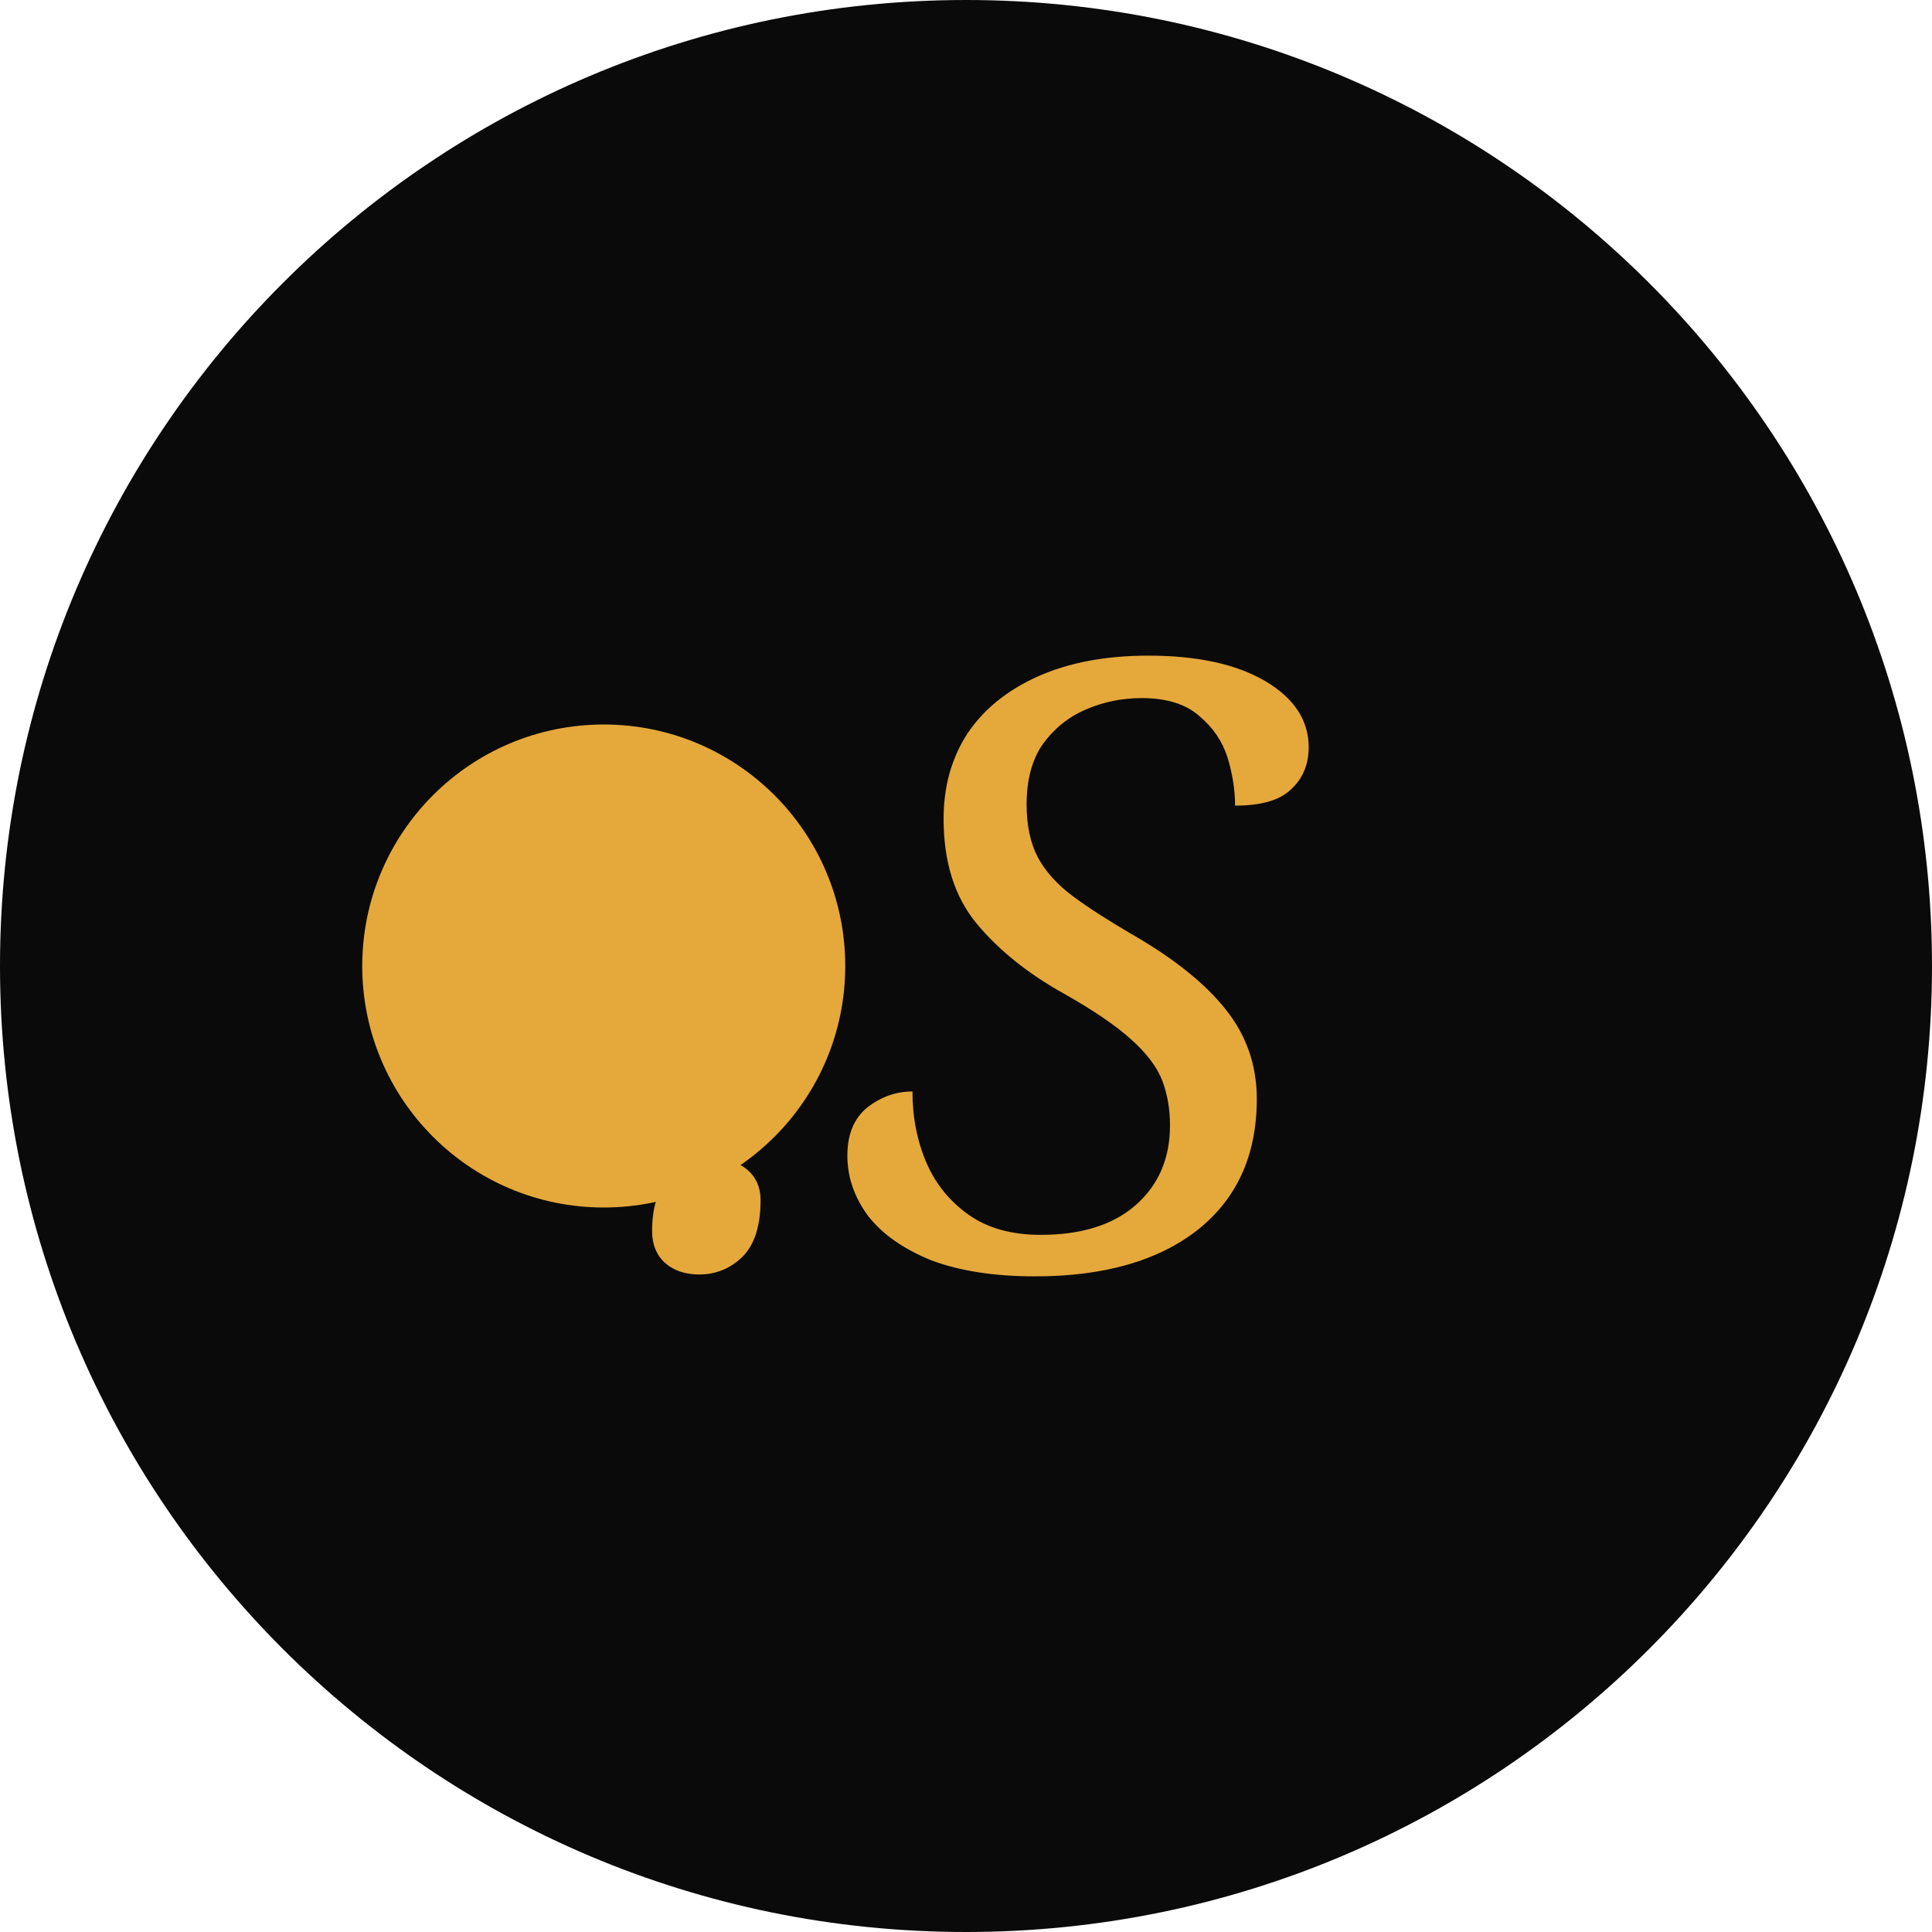
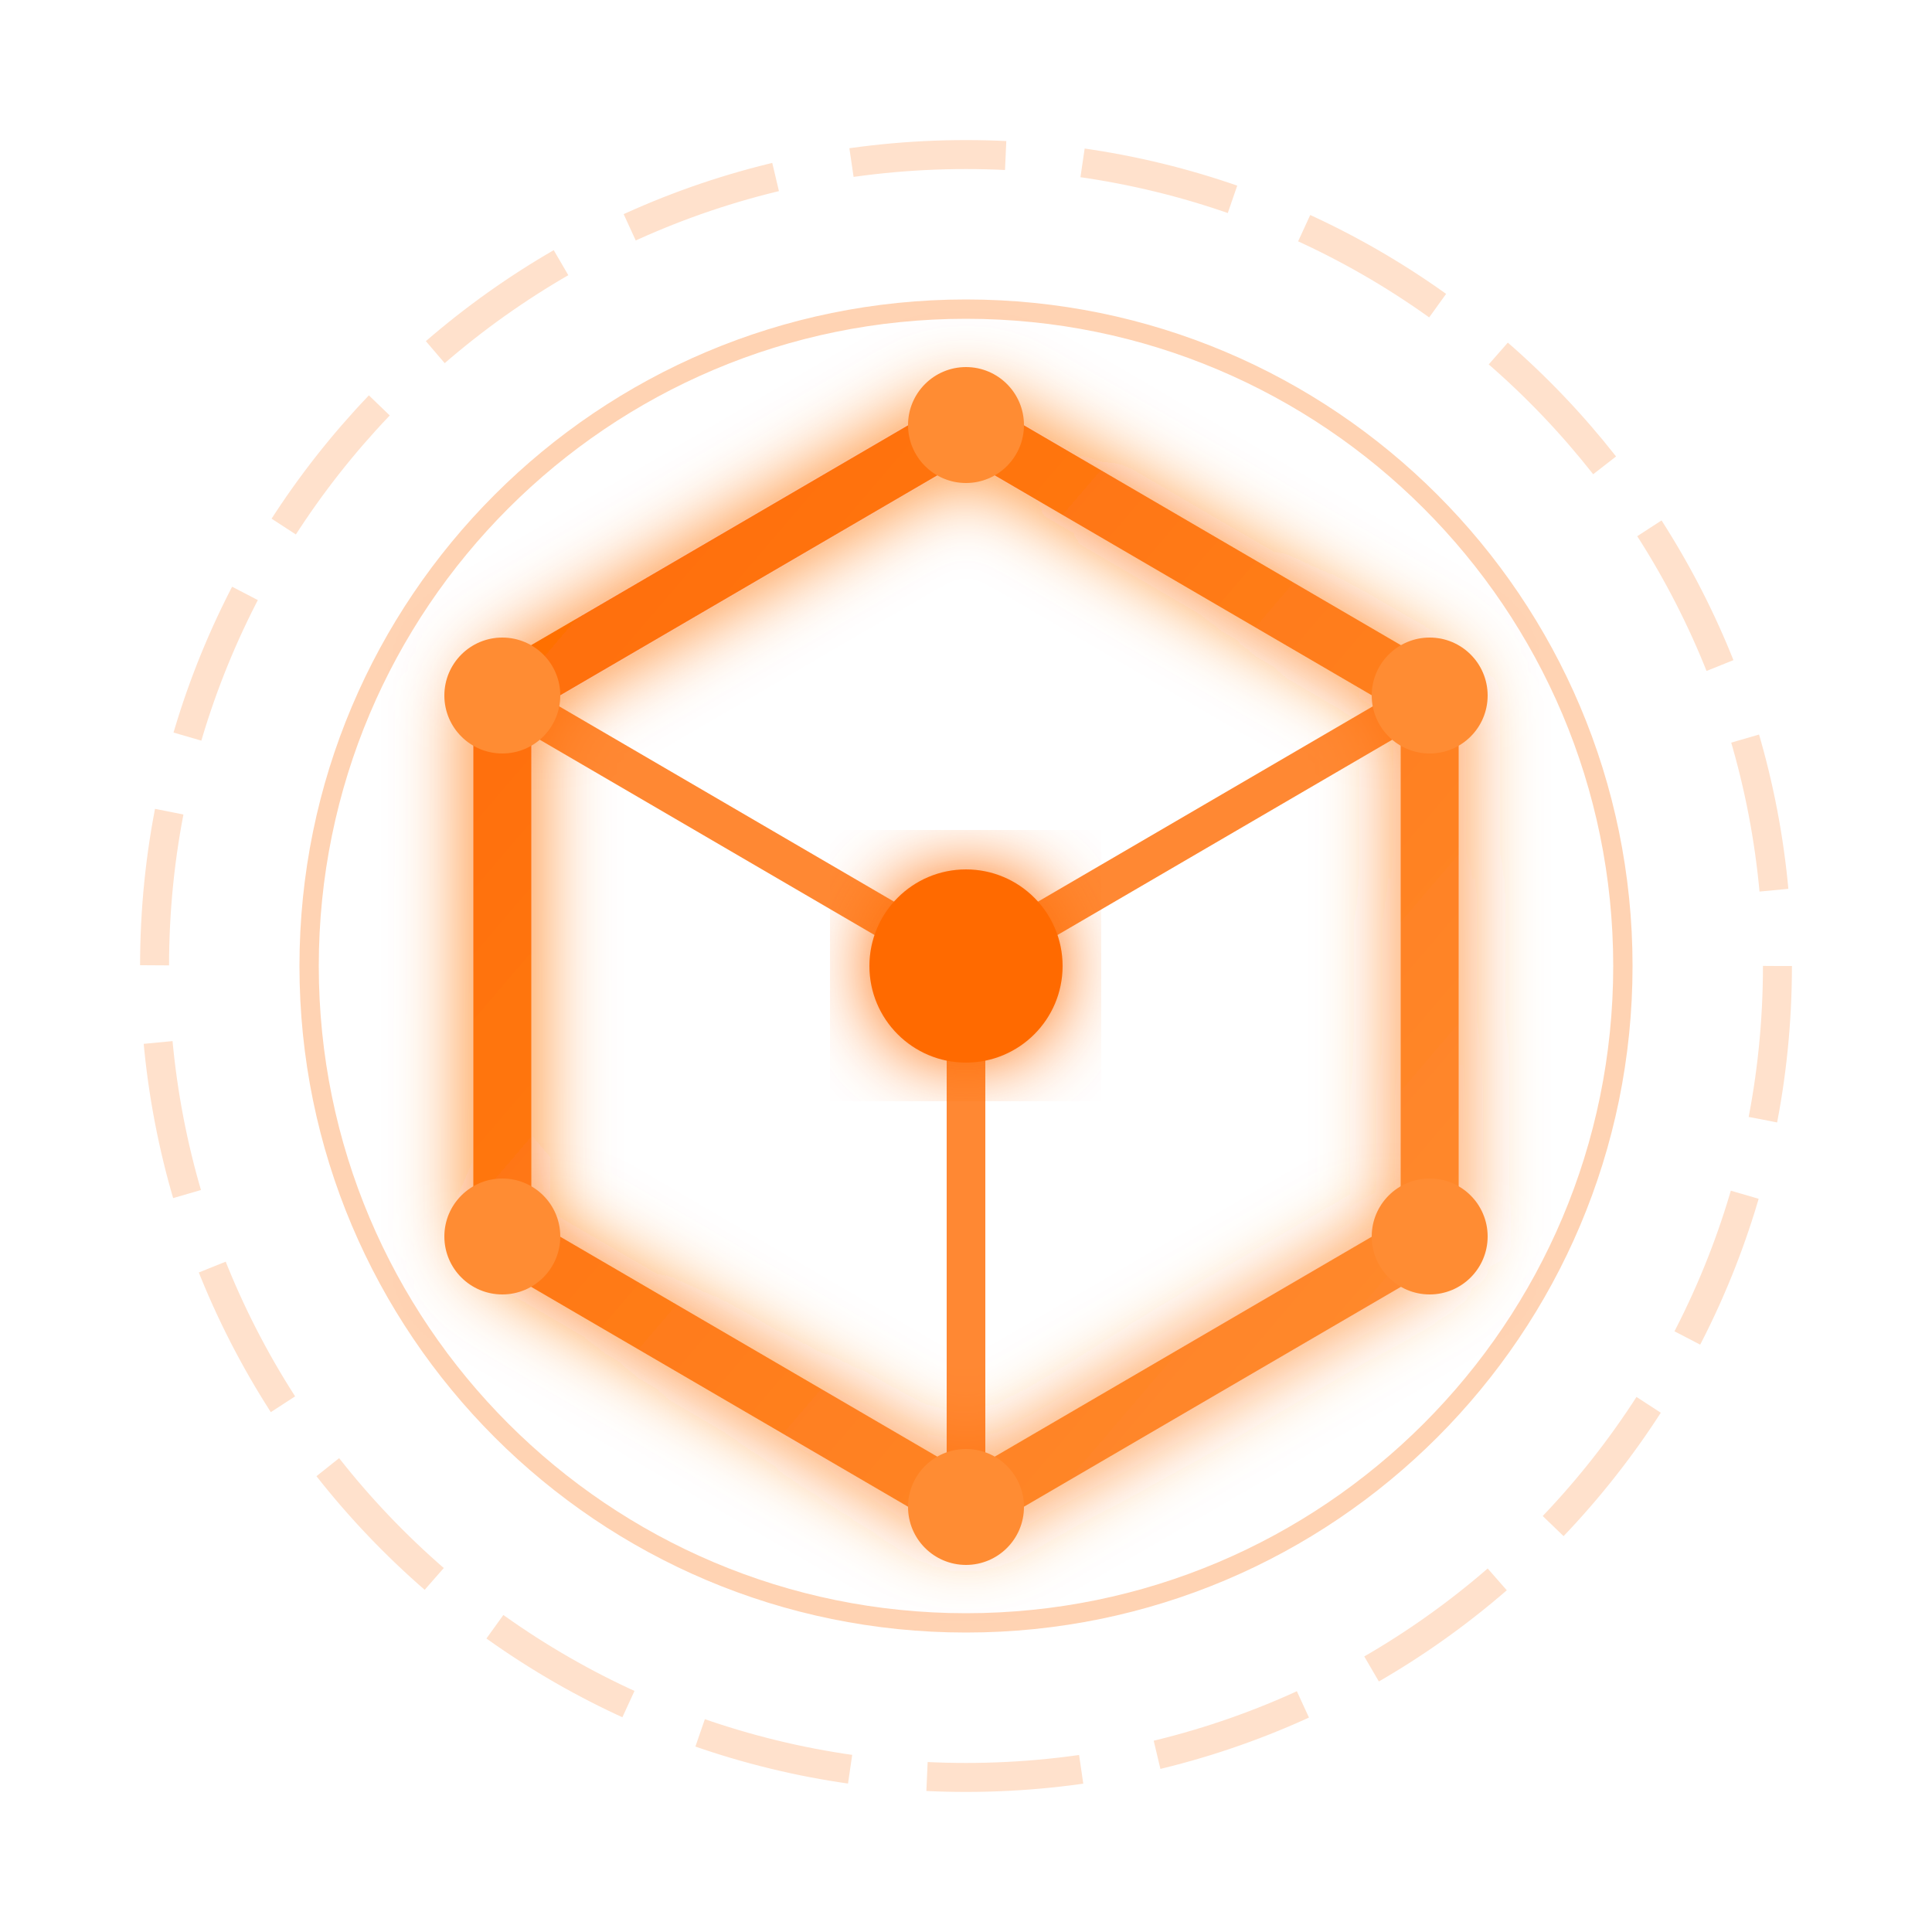
- <svg xmlns="http://www.w3.org/2000/svg" viewBox="0 0 32 32">
-   <circle cx="16" cy="16" r="16" fill="#0a0a0a" />
-   <circle cx="10" cy="16" r="4" fill="#e5a83b" />
-   <text x="16" y="21" font-family="Georgia,serif" font-size="14" font-style="italic" fill="#e5a83b" text-anchor="middle">.S</text>
+ <svg xmlns="http://www.w3.org/2000/svg" viewBox="0 0 100 100" width="100%" height="100%">
+   <defs>
+     <linearGradient id="brandGradient" x1="0%" y1="0%" x2="100%" y2="100%">
+       <stop offset="0%" stop-color="#ff6b00" />
+       <stop offset="100%" stop-color="#ff8c33" />
+     </linearGradient>
+     <filter id="subtleGlow" x="-20%" y="-20%" width="140%" height="140%">
+       <feGaussianBlur stdDeviation="2" result="blur" />
+       <feComposite in="SourceGraphic" in2="blur" operator="over" />
+     </filter>
+   </defs>
+   <circle cx="50" cy="50" r="42" fill="none" stroke="#ff6b00" stroke-width="1.5" stroke-opacity="0.2" stroke-dasharray="8, 4" />
+   <circle cx="50" cy="50" r="34" fill="none" stroke="#ff6b00" stroke-width="1" stroke-opacity="0.3" />
+   <path d="M 50 22 L 74 36 L 74 64 L 50 78 L 26 64 L 26 36 Z" fill="none" stroke="url(#brandGradient)" stroke-width="3" stroke-linejoin="round" filter="url(#subtleGlow)" />
+   <line x1="26" y1="36" x2="50" y2="50" stroke="#ff6b00" stroke-width="2" stroke-opacity="0.8" />
+   <line x1="74" y1="36" x2="50" y2="50" stroke="#ff6b00" stroke-width="2" stroke-opacity="0.8" />
+   <line x1="50" y1="78" x2="50" y2="50" stroke="#ff6b00" stroke-width="2" stroke-opacity="0.8" />
+   <circle cx="50" cy="50" r="5" fill="#ff6b00" filter="url(#subtleGlow)" />
+   <circle cx="26" cy="36" r="3" fill="#ff8c33" />
+   <circle cx="74" cy="36" r="3" fill="#ff8c33" />
+   <circle cx="50" cy="78" r="3" fill="#ff8c33" />
+   <circle cx="50" cy="22" r="3" fill="#ff8c33" />
+   <circle cx="26" cy="64" r="3" fill="#ff8c33" />
+   <circle cx="74" cy="64" r="3" fill="#ff8c33" />
</svg>
